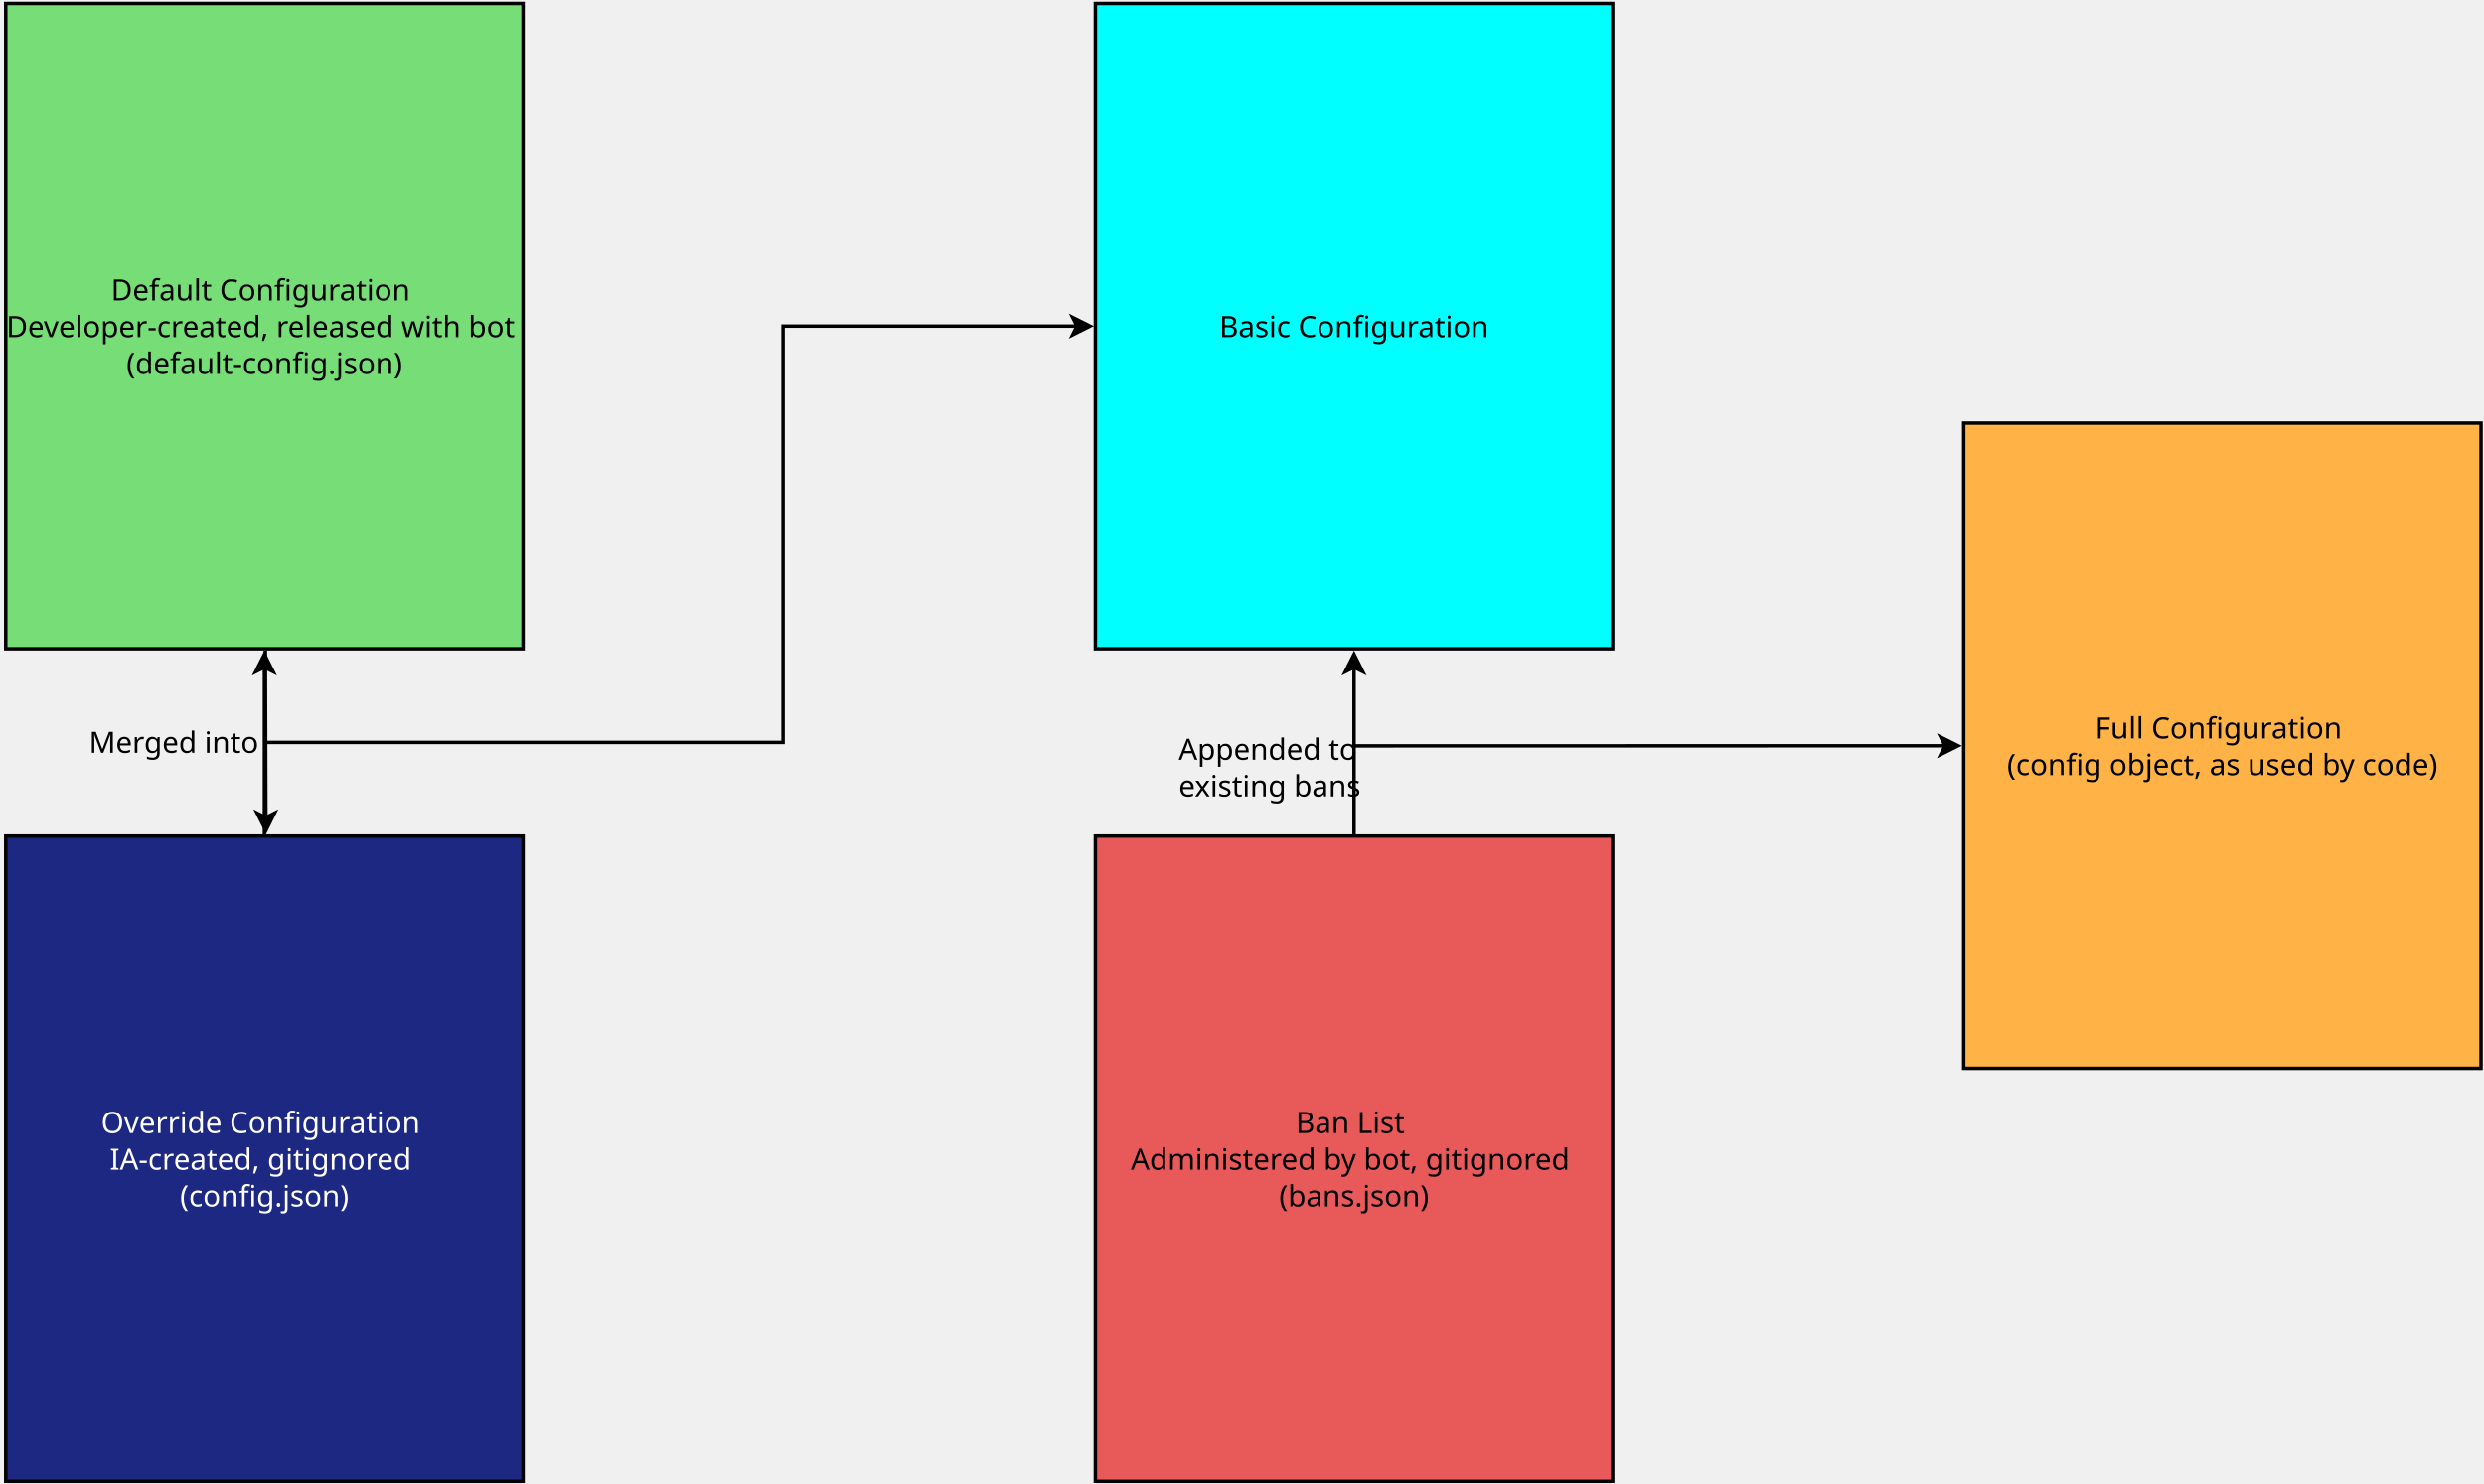
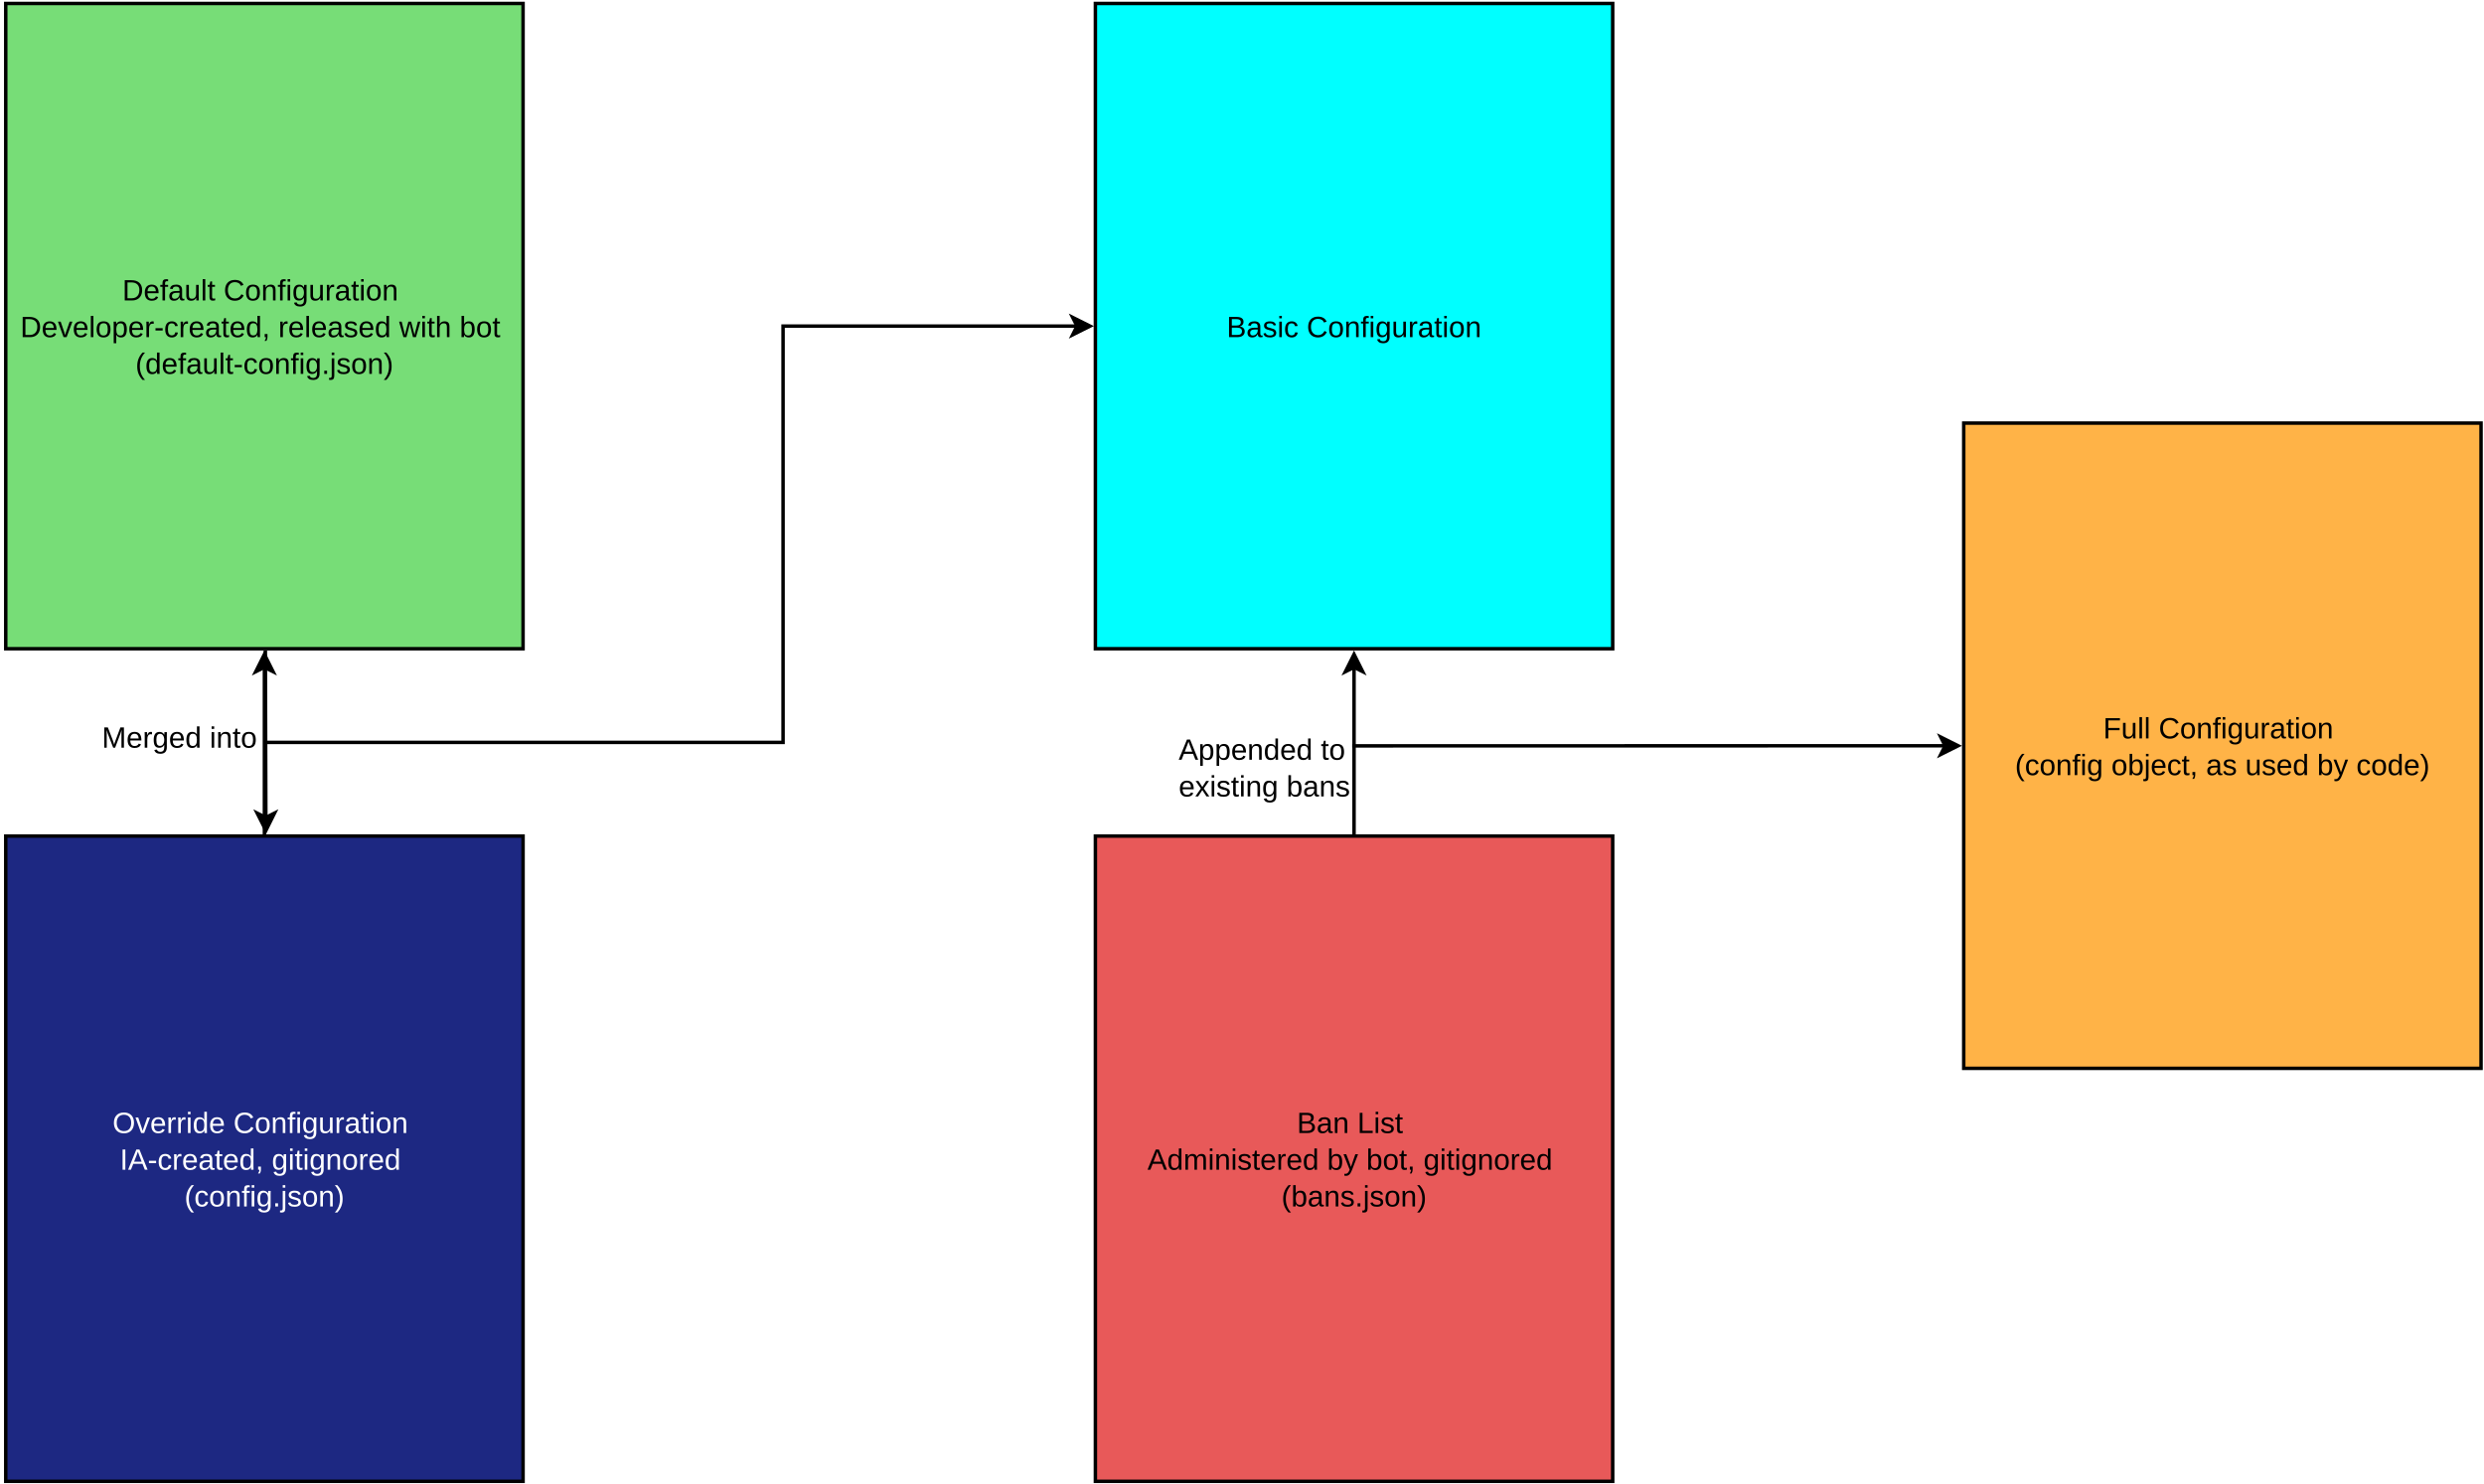
- <svg xmlns="http://www.w3.org/2000/svg" width="72cm" height="43cm" viewBox="590 -374 1429 855">
-   <g>
-     <rect style="fill: #77dd77" x="592" y="-372" width="298.15" height="372" />
-     <rect style="fill: none; fill-opacity:0; stroke-width: 2; stroke: #000000" x="592" y="-372" width="298.15" height="372" />
-     <text font-size="16.933" style="fill: #000000;text-anchor:middle;font-family:sans-serif;font-style:normal;font-weight:normal" x="741.075" y="-200.8">
-       <tspan x="741.075" y="-200.8">Default Configuration</tspan>
-       <tspan x="741.075" y="-179.633">Developer-created, released with bot</tspan>
-       <tspan x="741.075" y="-158.467">(default-config.json)</tspan>
+ <svg xmlns="http://www.w3.org/2000/svg" width="72cm" height="43cm" viewBox="590 -374 1429 855" version="1.1" id="svg120">
+   <defs id="defs124" />
+   <rect style="opacity:1;fill:#ffffff;fill-opacity:1;stroke-width:0.526" id="rect282" width="1473.781" height="889.788" x="571.954" y="-389.059" />
+   <g id="g14">
+     <rect style="fill: #77dd77" x="592" y="-372" width="298.15" height="372" id="rect2" />
+     <rect style="fill: none; fill-opacity:0; stroke-width: 2; stroke: #000000" x="592" y="-372" width="298.15" height="372" id="rect4" />
+     <text font-size="16.933" style="fill:#000000;text-anchor:middle;font-family:Arial,sans-serif;font-style:normal;font-weight:normal;-inkscape-font-specification:'Arial, Normal';font-stretch:normal;font-variant:normal;font-size:16.933px;font-variant-ligatures:normal;font-variant-caps:normal;font-variant-numeric:normal;font-variant-east-asian:normal" x="741.075" y="-200.8" id="text12">
+       <tspan x="741.075" y="-200.8" id="tspan6" style="-inkscape-font-specification:'Arial, Normal';font-family:Arial,sans-serif;font-weight:normal;font-style:normal;font-stretch:normal;font-variant:normal;font-size:16.933px;font-variant-ligatures:normal;font-variant-caps:normal;font-variant-numeric:normal;font-variant-east-asian:normal">Default Configuration</tspan>
+       <tspan x="741.075" y="-179.633" id="tspan8" style="-inkscape-font-specification:'Arial, Normal';font-family:Arial,sans-serif;font-weight:normal;font-style:normal;font-stretch:normal;font-variant:normal;font-size:16.933px;font-variant-ligatures:normal;font-variant-caps:normal;font-variant-numeric:normal;font-variant-east-asian:normal">Developer-created, released with bot</tspan>
+       <tspan x="741.075" y="-158.467" id="tspan10" style="-inkscape-font-specification:'Arial, Normal';font-family:Arial,sans-serif;font-weight:normal;font-style:normal;font-stretch:normal;font-variant:normal;font-size:16.933px;font-variant-ligatures:normal;font-variant-caps:normal;font-variant-numeric:normal;font-variant-east-asian:normal">(default-config.json)</tspan>
    </text>
  </g>
-   <g>
-     <line style="fill: none; fill-opacity:0; stroke-width: 2; stroke: #000000" x1="741.63" y1="0.987" x2="741.916" y2="97.277" />
-     <polygon style="fill: #000000" points="741.938,104.777 736.909,94.791 741.916,97.277 746.909,94.762 " />
-     <polygon style="fill: none; fill-opacity:0; stroke-width: 2; stroke: #000000" points="741.938,104.777 736.909,94.791 741.916,97.277 746.909,94.762 " />
+   <g id="g22">
+     <line style="fill: none; fill-opacity:0; stroke-width: 2; stroke: #000000" x1="741.63" y1="0.987" x2="741.916" y2="97.277" id="line16" />
+     <polygon style="fill: #000000" points="741.938,104.777 736.909,94.791 741.916,97.277 746.909,94.762 " id="polygon18" />
+     <polygon style="fill: none; fill-opacity:0; stroke-width: 2; stroke: #000000" points="741.938,104.777 736.909,94.791 741.916,97.277 746.909,94.762 " id="polygon20" />
  </g>
-   <g>
-     <line style="fill: none; fill-opacity:0; stroke-width: 2; stroke: #000000" x1="741.075" y1="107.013" x2="741.075" y2="10.723" />
-     <polygon style="fill: #000000" points="741.075,3.223 746.075,13.223 741.075,10.723 736.075,13.223 " />
-     <polygon style="fill: none; fill-opacity:0; stroke-width: 2; stroke: #000000" points="741.075,3.223 746.075,13.223 741.075,10.723 736.075,13.223 " />
+   <g id="g30">
+     <line style="fill: none; fill-opacity:0; stroke-width: 2; stroke: #000000" x1="741.075" y1="107.013" x2="741.075" y2="10.723" id="line24" />
+     <polygon style="fill: #000000" points="741.075,3.223 746.075,13.223 741.075,10.723 736.075,13.223 " id="polygon26" />
+     <polygon style="fill: none; fill-opacity:0; stroke-width: 2; stroke: #000000" points="741.075,3.223 746.075,13.223 741.075,10.723 736.075,13.223 " id="polygon28" />
  </g>
-   <g>
-     <polyline style="fill: none; fill-opacity:0; stroke-width: 2; stroke: #000000" points="741.788,54 1040,54 1040,-186 1209.42,-186 " />
-     <polygon style="fill: #000000" points="1216.92,-186 1206.92,-181 1209.42,-186 1206.92,-191 " />
-     <polygon style="fill: none; fill-opacity:0; stroke-width: 2; stroke: #000000" points="1216.92,-186 1206.92,-181 1209.42,-186 1206.92,-191 " />
+   <g id="g38">
+     <polyline style="fill: none; fill-opacity:0; stroke-width: 2; stroke: #000000" points="741.788,54 1040,54 1040,-186 1209.42,-186 " id="polyline32" />
+     <polygon style="fill: #000000" points="1216.92,-186 1206.92,-181 1209.42,-186 1206.92,-191 " id="polygon34" />
+     <polygon style="fill: none; fill-opacity:0; stroke-width: 2; stroke: #000000" points="1216.92,-186 1206.92,-181 1209.42,-186 1206.92,-191 " id="polygon36" />
  </g>
-   <text font-size="16.933" style="fill: #000000;text-anchor:start;font-family:sans-serif;font-style:normal;font-weight:normal" x="640" y="60">
-     <tspan x="640" y="60">Merged into</tspan>
+   <text font-size="16.933" style="font-style:normal;font-variant:normal;font-weight:normal;font-stretch:normal;font-size:16.933px;font-family:Arial,sans-serif;-inkscape-font-specification:'Arial, Normal';font-variant-ligatures:normal;font-variant-caps:normal;font-variant-numeric:normal;font-variant-east-asian:normal;text-anchor:start;fill:#000000" x="647.395" y="57.042" id="text42">
+     <tspan x="647.395" y="57.042" id="tspan40" style="font-style:normal;font-variant:normal;font-weight:normal;font-stretch:normal;font-size:16.933px;font-family:Arial,sans-serif;-inkscape-font-specification:'Arial, Normal';font-variant-ligatures:normal;font-variant-caps:normal;font-variant-numeric:normal;font-variant-east-asian:normal">Merged into</tspan>
  </text>
-   <g>
-     <line style="fill: none; fill-opacity:0; stroke-width: 2; stroke: #000000" x1="1369.08" y1="107.013" x2="1369.08" y2="10.723" />
-     <polygon style="fill: #000000" points="1369.08,3.223 1374.08,13.223 1369.08,10.723 1364.08,13.223 " />
-     <polygon style="fill: none; fill-opacity:0; stroke-width: 2; stroke: #000000" points="1369.08,3.223 1374.08,13.223 1369.08,10.723 1364.08,13.223 " />
+   <g id="g50">
+     <line style="fill: none; fill-opacity:0; stroke-width: 2; stroke: #000000" x1="1369.08" y1="107.013" x2="1369.08" y2="10.723" id="line44" />
+     <polygon style="fill: #000000" points="1369.08,3.223 1374.08,13.223 1369.08,10.723 1364.08,13.223 " id="polygon46" />
+     <polygon style="fill: none; fill-opacity:0; stroke-width: 2; stroke: #000000" points="1369.08,3.223 1374.08,13.223 1369.08,10.723 1364.08,13.223 " id="polygon48" />
  </g>
-   <g>
-     <line style="fill: none; fill-opacity:0; stroke-width: 2; stroke: #000000" x1="1368" y1="56" x2="1709.73" y2="55.941" />
-     <polygon style="fill: #000000" points="1717.23,55.94 1707.23,60.942 1709.73,55.941 1707.23,50.942 " />
-     <polygon style="fill: none; fill-opacity:0; stroke-width: 2; stroke: #000000" points="1717.23,55.94 1707.23,60.942 1709.73,55.941 1707.23,50.942 " />
+   <g id="g58">
+     <line style="fill: none; fill-opacity:0; stroke-width: 2; stroke: #000000" x1="1368" y1="56" x2="1709.73" y2="55.941" id="line52" />
+     <polygon style="fill: #000000" points="1717.23,55.94 1707.23,60.942 1709.73,55.941 1707.23,50.942 " id="polygon54" />
+     <polygon style="fill: none; fill-opacity:0; stroke-width: 2; stroke: #000000" points="1717.23,55.94 1707.23,60.942 1709.73,55.941 1707.23,50.942 " id="polygon56" />
  </g>
-   <text font-size="12.8" style="fill: #000000;text-anchor:start;font-family:sans-serif;font-style:normal;font-weight:normal" x="1260" y="80">
-     <tspan x="1260" y="80" />
+   <text font-size="16.933" style="fill:#000000;text-anchor:start;font-family:Arial,sans-serif;font-style:normal;font-weight:normal;-inkscape-font-specification:'Arial, Normal';font-stretch:normal;font-variant:normal;font-size:16.933px;font-variant-ligatures:normal;font-variant-caps:normal;font-variant-numeric:normal;font-variant-east-asian:normal" x="1268" y="64" id="text68">
+     <tspan x="1268" y="64" id="tspan64" style="-inkscape-font-specification:'Arial, Normal';font-family:Arial,sans-serif;font-weight:normal;font-style:normal;font-stretch:normal;font-variant:normal;font-size:16.933px;font-variant-ligatures:normal;font-variant-caps:normal;font-variant-numeric:normal;font-variant-east-asian:normal">Appended to</tspan>
+     <tspan x="1268" y="85.167" id="tspan66" style="-inkscape-font-specification:'Arial, Normal';font-family:Arial,sans-serif;font-weight:normal;font-style:normal;font-stretch:normal;font-variant:normal;font-size:16.933px;font-variant-ligatures:normal;font-variant-caps:normal;font-variant-numeric:normal;font-variant-east-asian:normal">existing bans</tspan>
  </text>
-   <text font-size="16.933" style="fill: #000000;text-anchor:start;font-family:sans-serif;font-style:normal;font-weight:normal" x="1268" y="64">
-     <tspan x="1268" y="64">Appended to</tspan>
-     <tspan x="1268" y="85.167">existing bans</tspan>
-   </text>
-   <g>
-     <rect style="fill: #1d2882" x="592" y="108" width="298.15" height="372" />
-     <rect style="fill: none; fill-opacity:0; stroke-width: 2; stroke: #000000" x="592" y="108" width="298.15" height="372" />
-     <text font-size="16.933" style="fill: #ffffff;text-anchor:middle;font-family:sans-serif;font-style:normal;font-weight:normal" x="741.075" y="279.2">
-       <tspan x="741.075" y="279.2">Override Configuration</tspan>
-       <tspan x="741.075" y="300.367">IA-created, gitignored</tspan>
-       <tspan x="741.075" y="321.533">(config.json)</tspan>
+   <g id="g82">
+     <rect style="fill: #1d2882" x="592" y="108" width="298.15" height="372" id="rect70" />
+     <rect style="fill: none; fill-opacity:0; stroke-width: 2; stroke: #000000" x="592" y="108" width="298.15" height="372" id="rect72" />
+     <text font-size="16.933" style="fill:#ffffff;text-anchor:middle;font-family:Arial,sans-serif;font-style:normal;font-weight:normal;-inkscape-font-specification:'Arial, Normal';font-stretch:normal;font-variant:normal;font-size:16.933px;font-variant-ligatures:normal;font-variant-caps:normal;font-variant-numeric:normal;font-variant-east-asian:normal" x="741.075" y="279.2" id="text80">
+       <tspan x="741.075" y="279.2" id="tspan74" style="-inkscape-font-specification:'Arial, Normal';font-family:Arial,sans-serif;font-weight:normal;font-style:normal;font-stretch:normal;font-variant:normal;font-size:16.933px;font-variant-ligatures:normal;font-variant-caps:normal;font-variant-numeric:normal;font-variant-east-asian:normal">Override Configuration</tspan>
+       <tspan x="741.075" y="300.367" id="tspan76" style="-inkscape-font-specification:'Arial, Normal';font-family:Arial,sans-serif;font-weight:normal;font-style:normal;font-stretch:normal;font-variant:normal;font-size:16.933px;font-variant-ligatures:normal;font-variant-caps:normal;font-variant-numeric:normal;font-variant-east-asian:normal">IA-created, gitignored</tspan>
+       <tspan x="741.075" y="321.533" id="tspan78" style="-inkscape-font-specification:'Arial, Normal';font-family:Arial,sans-serif;font-weight:normal;font-style:normal;font-stretch:normal;font-variant:normal;font-size:16.933px;font-variant-ligatures:normal;font-variant-caps:normal;font-variant-numeric:normal;font-variant-east-asian:normal">(config.json)</tspan>
    </text>
  </g>
-   <g>
-     <rect style="fill: #00ffff" x="1220" y="-372" width="298.15" height="372" />
-     <rect style="fill: none; fill-opacity:0; stroke-width: 2; stroke: #000000" x="1220" y="-372" width="298.15" height="372" />
-     <text font-size="16.933" style="fill: #000000;text-anchor:middle;font-family:sans-serif;font-style:normal;font-weight:normal" x="1369.08" y="-179.633">
-       <tspan x="1369.08" y="-179.633">Basic Configuration</tspan>
+   <g id="g92">
+     <rect style="fill: #00ffff" x="1220" y="-372" width="298.15" height="372" id="rect84" />
+     <rect style="fill: none; fill-opacity:0; stroke-width: 2; stroke: #000000" x="1220" y="-372" width="298.15" height="372" id="rect86" />
+     <text font-size="16.933" style="fill:#000000;text-anchor:middle;font-family:Arial,sans-serif;font-style:normal;font-weight:normal;-inkscape-font-specification:'Arial, Normal';font-stretch:normal;font-variant:normal;font-size:16.933px;font-variant-ligatures:normal;font-variant-caps:normal;font-variant-numeric:normal;font-variant-east-asian:normal" x="1369.08" y="-179.633" id="text90">
+       <tspan x="1369.08" y="-179.633" id="tspan88" style="-inkscape-font-specification:'Arial, Normal';font-family:Arial,sans-serif;font-weight:normal;font-style:normal;font-stretch:normal;font-variant:normal;font-size:16.933px;font-variant-ligatures:normal;font-variant-caps:normal;font-variant-numeric:normal;font-variant-east-asian:normal">Basic Configuration</tspan>
    </text>
  </g>
-   <g>
-     <rect style="fill: #e85959" x="1220" y="108" width="298.15" height="372" />
-     <rect style="fill: none; fill-opacity:0; stroke-width: 2; stroke: #000000" x="1220" y="108" width="298.15" height="372" />
-     <text font-size="16.933" style="fill: #000000;text-anchor:middle;font-family:sans-serif;font-style:normal;font-weight:normal" x="1369.08" y="279.2">
-       <tspan x="1369.08" y="279.2">Ban List</tspan>
-       <tspan x="1369.08" y="300.367">Administered by bot, gitignored</tspan>
-       <tspan x="1369.08" y="321.533">(bans.json)</tspan>
+   <g id="g106">
+     <rect style="fill: #e85959" x="1220" y="108" width="298.15" height="372" id="rect94" />
+     <rect style="fill: none; fill-opacity:0; stroke-width: 2; stroke: #000000" x="1220" y="108" width="298.15" height="372" id="rect96" />
+     <text font-size="16.933" style="fill:#000000;text-anchor:middle;font-family:Arial,sans-serif;font-style:normal;font-weight:normal;-inkscape-font-specification:'Arial, Normal';font-stretch:normal;font-variant:normal;font-size:16.933px;font-variant-ligatures:normal;font-variant-caps:normal;font-variant-numeric:normal;font-variant-east-asian:normal" x="1369.08" y="279.2" id="text104">
+       <tspan x="1369.08" y="279.2" id="tspan98" style="-inkscape-font-specification:'Arial, Normal';font-family:Arial,sans-serif;font-weight:normal;font-style:normal;font-stretch:normal;font-variant:normal;font-size:16.933px;font-variant-ligatures:normal;font-variant-caps:normal;font-variant-numeric:normal;font-variant-east-asian:normal">Ban List</tspan>
+       <tspan x="1369.08" y="300.367" id="tspan100" style="-inkscape-font-specification:'Arial, Normal';font-family:Arial,sans-serif;font-weight:normal;font-style:normal;font-stretch:normal;font-variant:normal;font-size:16.933px;font-variant-ligatures:normal;font-variant-caps:normal;font-variant-numeric:normal;font-variant-east-asian:normal">Administered by bot, gitignored</tspan>
+       <tspan x="1369.08" y="321.533" id="tspan102" style="-inkscape-font-specification:'Arial, Normal';font-family:Arial,sans-serif;font-weight:normal;font-style:normal;font-stretch:normal;font-variant:normal;font-size:16.933px;font-variant-ligatures:normal;font-variant-caps:normal;font-variant-numeric:normal;font-variant-east-asian:normal">(bans.json)</tspan>
    </text>
  </g>
-   <g>
-     <rect style="fill: #ffb347" x="1720.46" y="-130.086" width="298.15" height="372" />
-     <rect style="fill: none; fill-opacity:0; stroke-width: 2; stroke: #000000" x="1720.46" y="-130.086" width="298.15" height="372" />
-     <text font-size="16.933" style="fill: #000000;text-anchor:middle;font-family:sans-serif;font-style:normal;font-weight:normal" x="1869.53" y="51.697">
-       <tspan x="1869.53" y="51.697">Full Configuration</tspan>
-       <tspan x="1869.53" y="72.864">(config object, as used by code)</tspan>
+   <g id="g118">
+     <rect style="fill: #ffb347" x="1720.46" y="-130.086" width="298.15" height="372" id="rect108" />
+     <rect style="fill: none; fill-opacity:0; stroke-width: 2; stroke: #000000" x="1720.46" y="-130.086" width="298.15" height="372" id="rect110" />
+     <text font-size="16.933" style="fill:#000000;text-anchor:middle;font-family:Arial,sans-serif;font-style:normal;font-weight:normal;-inkscape-font-specification:'Arial, Normal';font-stretch:normal;font-variant:normal;font-size:16.933px;font-variant-ligatures:normal;font-variant-caps:normal;font-variant-numeric:normal;font-variant-east-asian:normal" x="1869.53" y="51.697" id="text116">
+       <tspan x="1869.53" y="51.697" id="tspan112" style="-inkscape-font-specification:'Arial, Normal';font-family:Arial,sans-serif;font-weight:normal;font-style:normal;font-stretch:normal;font-variant:normal;font-size:16.933px;font-variant-ligatures:normal;font-variant-caps:normal;font-variant-numeric:normal;font-variant-east-asian:normal">Full Configuration</tspan>
+       <tspan x="1869.53" y="72.864" id="tspan114" style="-inkscape-font-specification:'Arial, Normal';font-family:Arial,sans-serif;font-weight:normal;font-style:normal;font-stretch:normal;font-variant:normal;font-size:16.933px;font-variant-ligatures:normal;font-variant-caps:normal;font-variant-numeric:normal;font-variant-east-asian:normal">(config object, as used by code)</tspan>
    </text>
  </g>
+   <rect style="opacity:1;fill:#ffffff;fill-opacity:1;stroke-width:0.526" id="rect2573" width="4.437" height="5.324" x="831.53" y="69.095" />
</svg>
